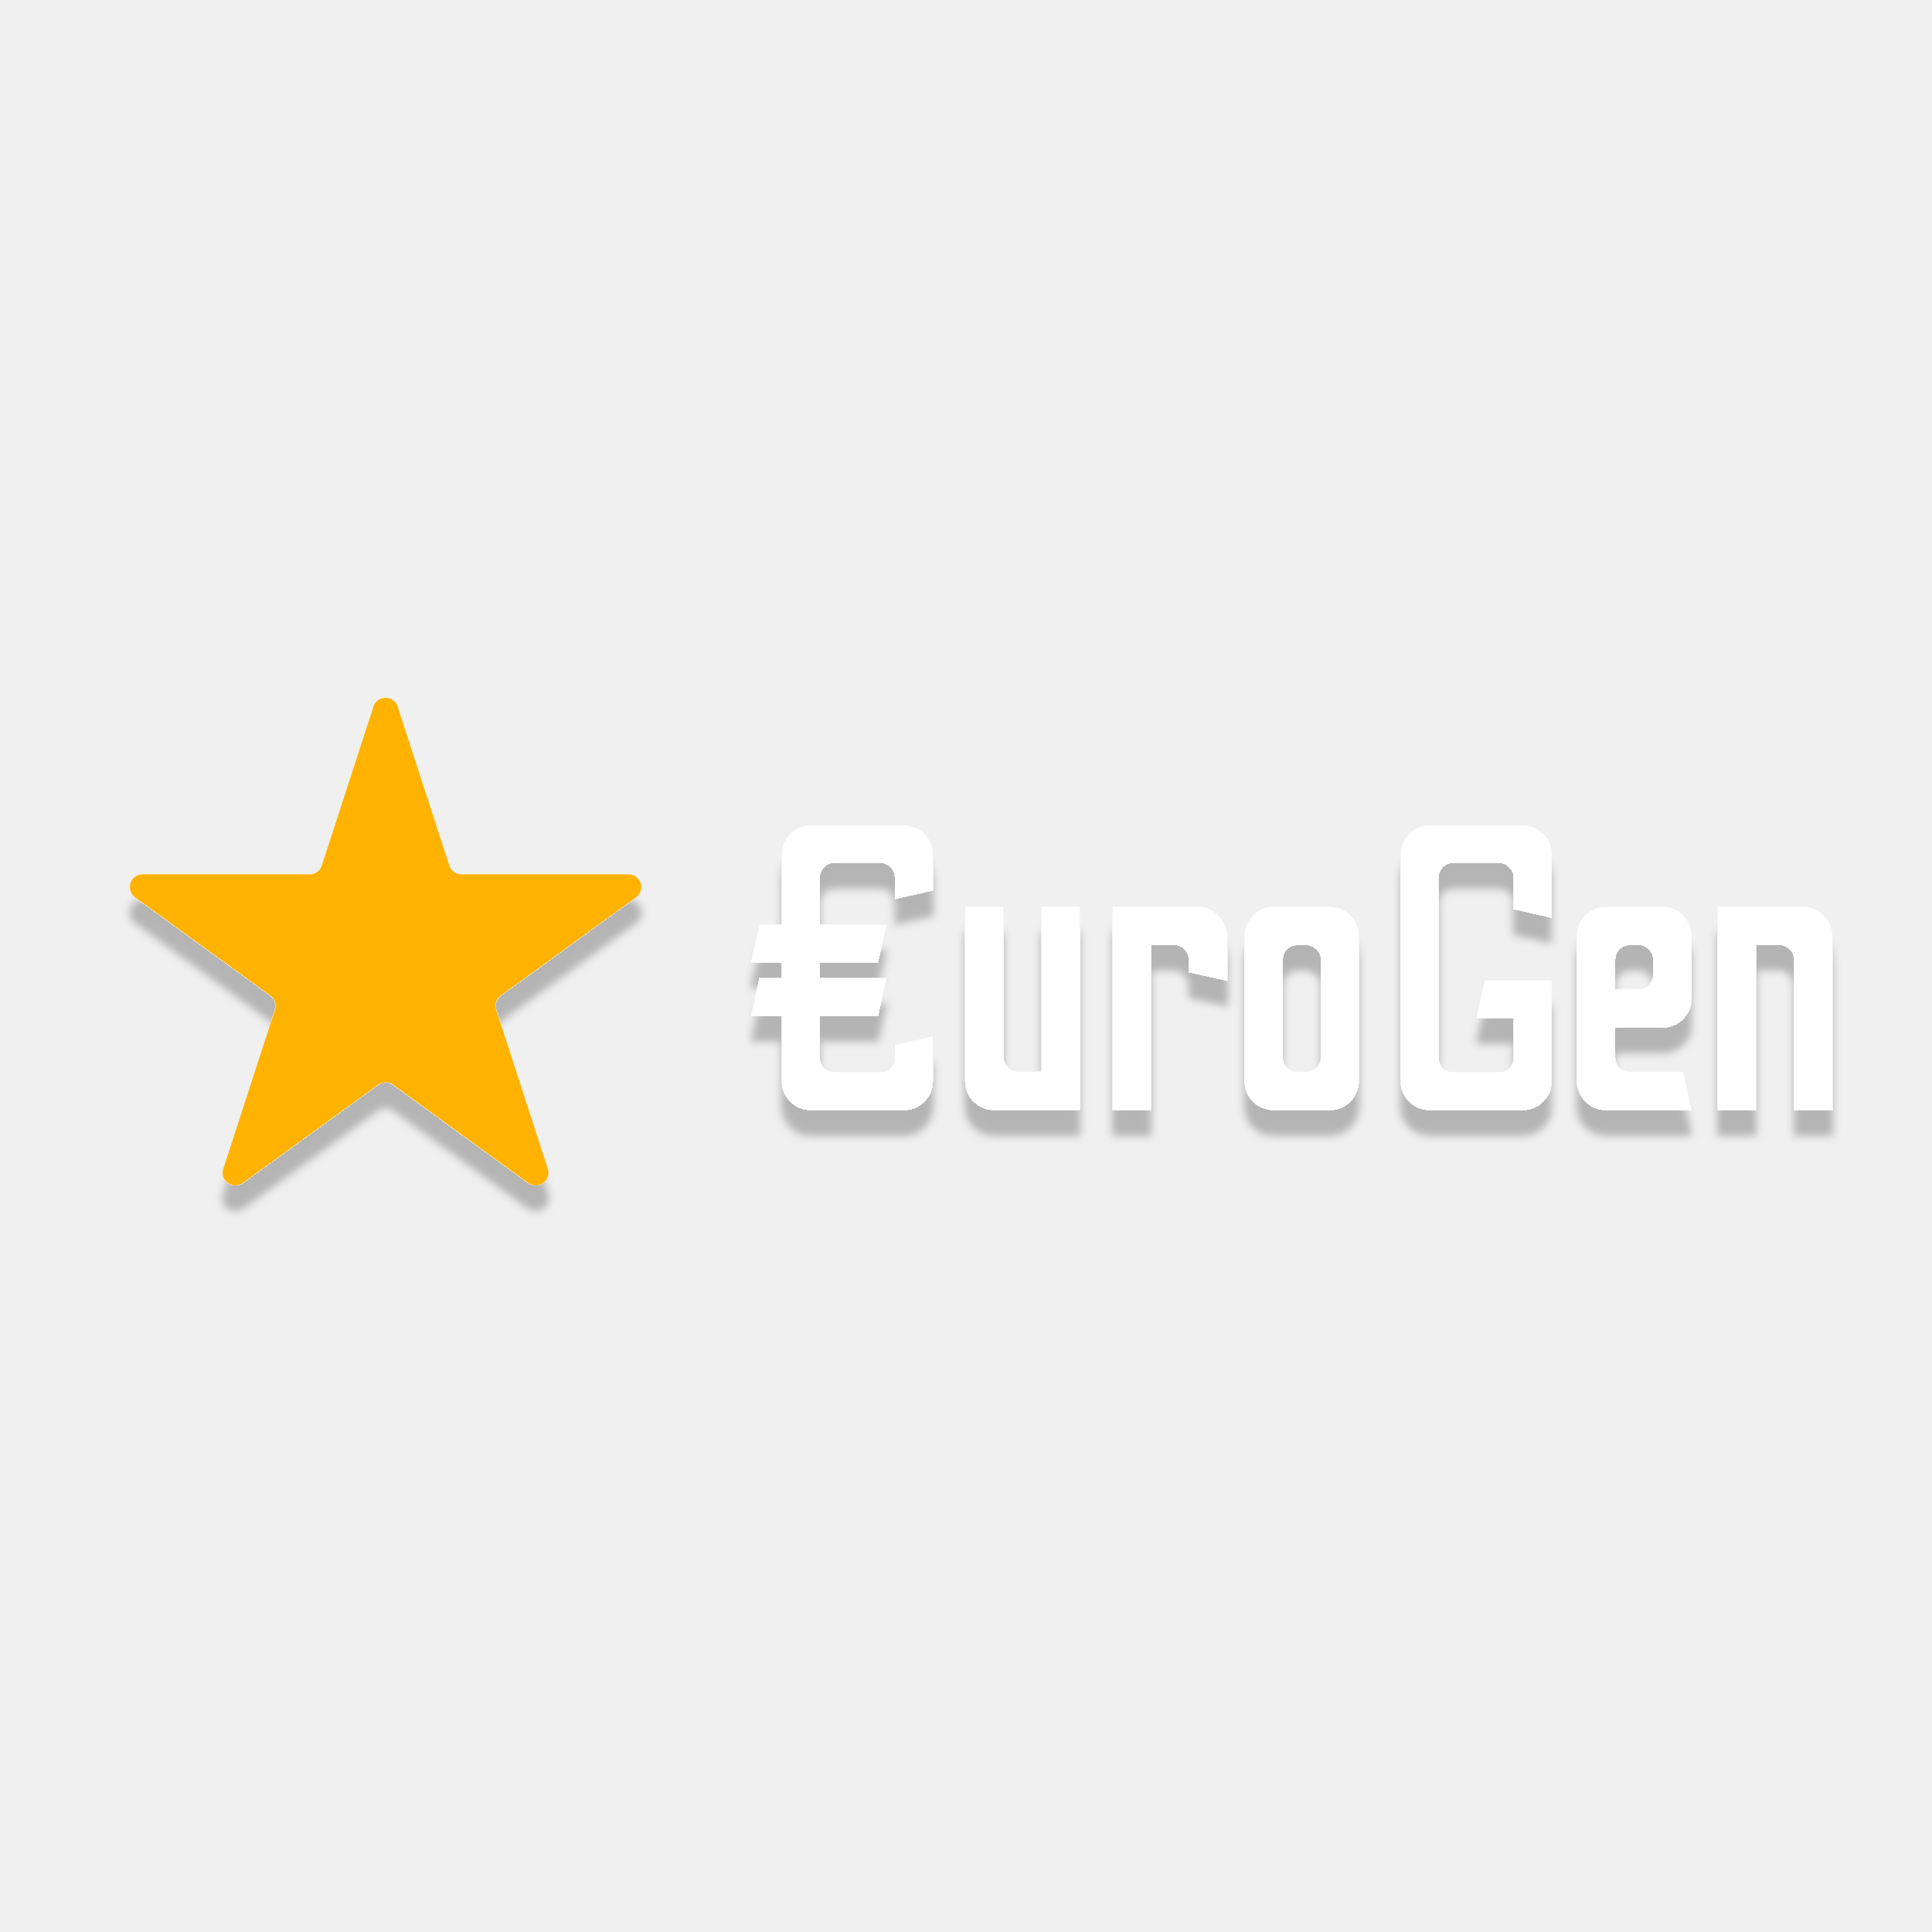
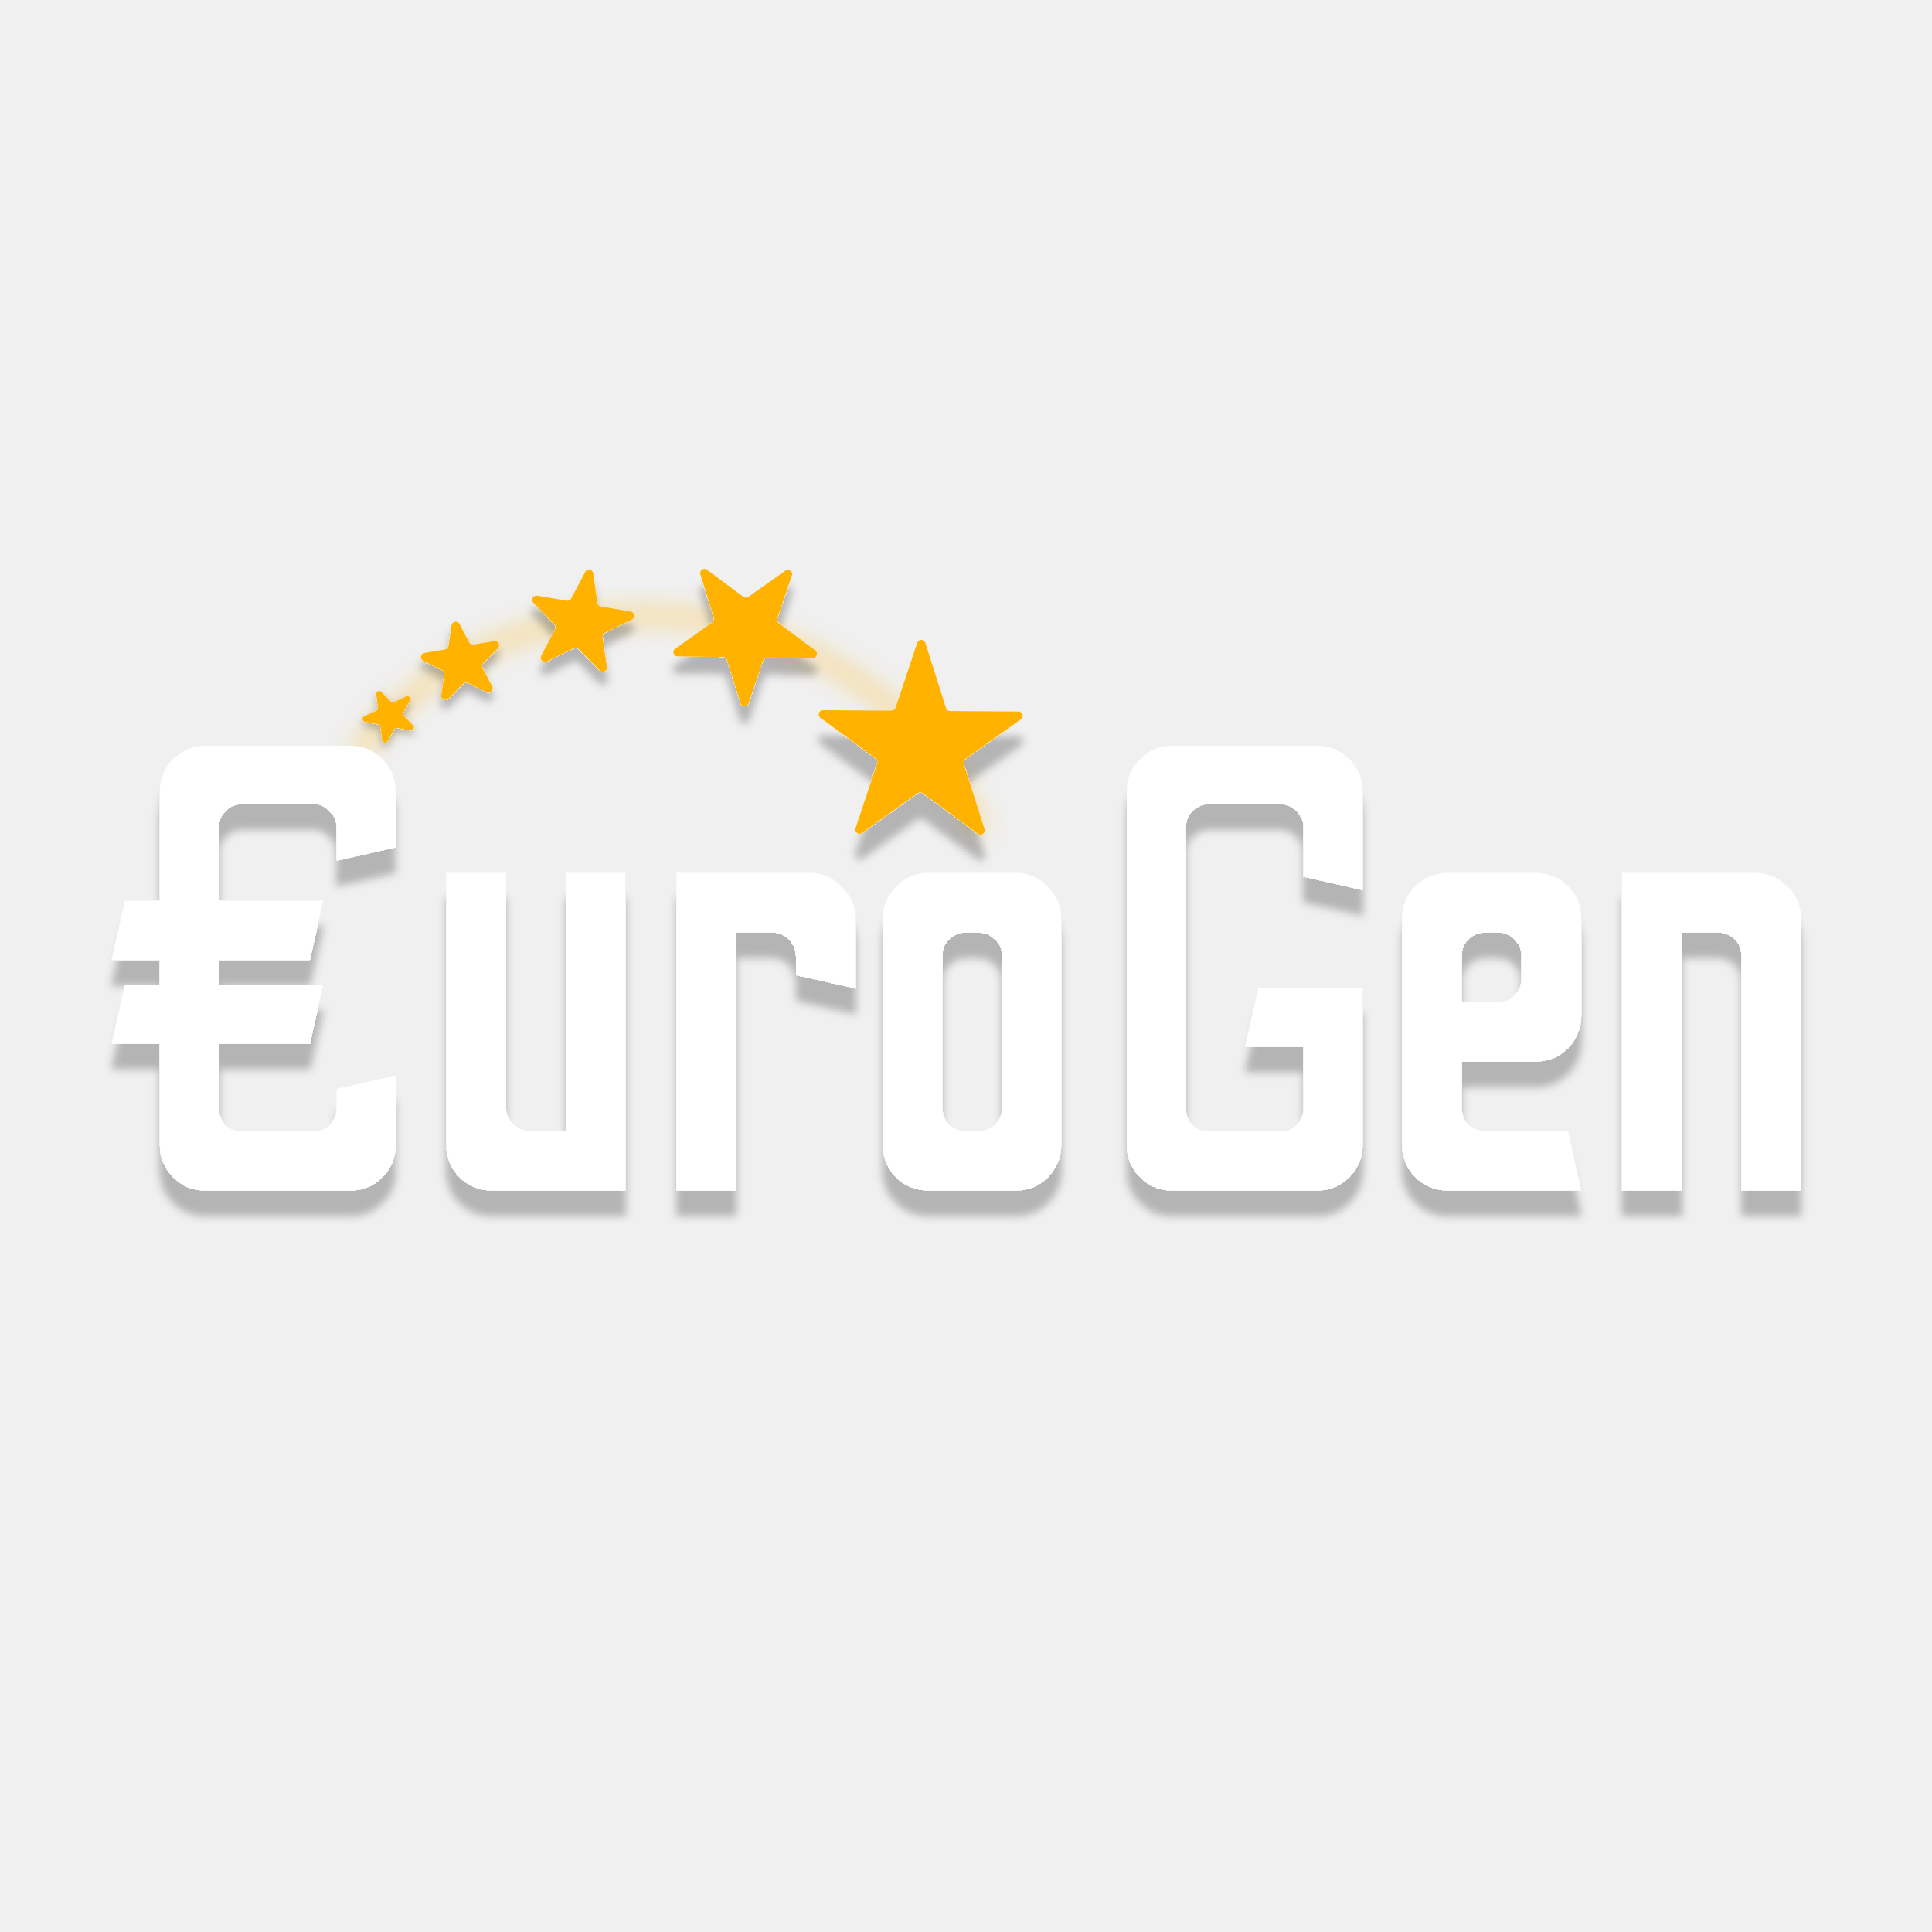
<svg xmlns="http://www.w3.org/2000/svg" width="456" height="456" viewBox="0 0 456 456" fill="none">
-   <g filter="url(#filter0_d_0_1)">
-     <path d="M88.147 166.781C89.045 164.017 92.955 164.017 93.853 166.781L106.042 204.296C106.444 205.532 107.596 206.369 108.896 206.369L148.341 206.369C151.247 206.369 152.455 210.088 150.104 211.796L118.192 234.981C117.141 235.745 116.701 237.099 117.103 238.335L129.292 275.85C130.19 278.614 127.026 280.912 124.675 279.204L92.763 256.019C91.712 255.255 90.288 255.255 89.237 256.019L57.325 279.204C54.974 280.912 51.81 278.614 52.708 275.85L64.897 238.335C65.299 237.099 64.859 235.745 63.808 234.981L31.896 211.796C29.545 210.088 30.753 206.369 33.659 206.369L73.104 206.369C74.404 206.369 75.556 205.532 75.958 204.296L88.147 166.781Z" fill="#FFB300" />
+   <g filter="url(#filter0_f_0_1)">
+     <path d="M84 178.5C118 130 203.5 133.5 231.5 196" stroke="#FFB300" stroke-width="1.4" />
  </g>
  <g filter="url(#filter1_d_0_1)">
-     <path d="M191.463 262C189.543 262 187.911 261.328 186.567 259.984C185.223 258.64 184.551 257.008 184.551 255.088V239.824H177.255L179.271 230.896H184.551V227.152H177.255L179.271 218.224H184.551V201.712C184.551 199.792 185.223 198.16 186.567 196.816C187.911 195.472 189.543 194.8 191.463 194.8H213.255C215.175 194.8 216.807 195.472 218.151 196.816C219.495 198.16 220.167 199.792 220.167 201.712V210.16L211.239 212.176V207.088C211.239 206.128 210.887 205.328 210.183 204.688C209.543 203.984 208.743 203.632 207.783 203.632H196.935C195.975 203.632 195.143 203.984 194.439 204.688C193.799 205.328 193.479 206.128 193.479 207.088V218.224H209.223L207.207 227.152H193.479V230.896H209.223L207.207 239.824H193.479V249.616C193.479 250.576 193.799 251.408 194.439 252.112C195.143 252.752 195.975 253.072 196.935 253.072H207.783C208.743 253.072 209.543 252.752 210.183 252.112C210.887 251.408 211.239 250.576 211.239 249.616V246.64L220.167 244.624V255.088C220.167 257.008 219.495 258.64 218.151 259.984C216.807 261.328 215.175 262 213.255 262H191.463ZM234.817 262C232.833 262 231.169 261.328 229.825 259.984C228.481 258.64 227.809 256.976 227.809 254.992V214H236.833V249.52C236.833 250.416 237.185 251.216 237.889 251.92C238.593 252.624 239.393 252.976 240.289 252.976H245.857V214H254.881V262H234.817ZM262.59 262V214H282.654C284.574 214 286.206 214.704 287.55 216.112C288.958 217.456 289.662 219.088 289.662 221.008V231.472L280.638 229.456V226.576C280.638 225.616 280.286 224.784 279.582 224.08C278.942 223.376 278.142 223.024 277.182 223.024H271.614V262H262.59ZM300.741 262C298.757 262 297.093 261.328 295.749 259.984C294.405 258.576 293.733 256.912 293.733 254.992V221.008C293.733 219.088 294.405 217.456 295.749 216.112C297.093 214.704 298.757 214 300.741 214H313.797C315.717 214 317.349 214.704 318.693 216.112C320.037 217.456 320.709 219.088 320.709 221.008V254.992C320.709 256.912 320.037 258.576 318.693 259.984C317.349 261.328 315.717 262 313.797 262H300.741ZM306.213 252.976H308.229C309.189 252.976 310.021 252.656 310.725 252.016C311.429 251.312 311.781 250.48 311.781 249.52V226.48C311.781 225.52 311.429 224.72 310.725 224.08C310.021 223.376 309.189 223.024 308.229 223.024H306.213C305.253 223.024 304.421 223.376 303.717 224.08C303.077 224.72 302.757 225.52 302.757 226.48V249.52C302.757 250.48 303.077 251.312 303.717 252.016C304.421 252.656 305.253 252.976 306.213 252.976ZM337.52 262C335.6 262 333.968 261.328 332.624 259.984C331.28 258.64 330.608 257.008 330.608 255.088V201.616C330.608 199.76 331.28 198.16 332.624 196.816C333.968 195.472 335.6 194.8 337.52 194.8H359.312C361.232 194.8 362.864 195.472 364.208 196.816C365.552 198.16 366.224 199.76 366.224 201.616V216.592L357.296 214.576V207.088C357.296 206.128 356.944 205.328 356.24 204.688C355.6 203.984 354.8 203.632 353.84 203.632H342.992C342.032 203.632 341.2 203.984 340.496 204.688C339.856 205.328 339.536 206.128 339.536 207.088V249.616C339.536 250.576 339.856 251.408 340.496 252.112C341.2 252.752 342.032 253.072 342.992 253.072H353.84C354.8 253.072 355.6 252.752 356.24 252.112C356.944 251.408 357.296 250.576 357.296 249.616V240.304H348.464L350.48 231.376H366.224V255.088C366.224 257.008 365.552 258.64 364.208 259.984C362.864 261.328 361.232 262 359.312 262H337.52ZM379.192 262C377.272 262 375.608 261.328 374.2 259.984C372.856 258.576 372.184 256.912 372.184 254.992V220.912C372.184 218.992 372.856 217.36 374.2 216.016C375.608 214.672 377.272 214 379.192 214H392.248C394.232 214 395.896 214.672 397.24 216.016C398.584 217.36 399.256 218.992 399.256 220.912V235.504C399.256 237.424 398.584 239.088 397.24 240.496C395.896 241.84 394.232 242.512 392.248 242.512H381.208V249.52C381.208 250.48 381.528 251.312 382.168 252.016C382.872 252.656 383.736 252.976 384.76 252.976H397.24L399.256 262H379.192ZM381.208 233.488H386.776C387.736 233.488 388.536 233.168 389.176 232.528C389.88 231.824 390.232 230.992 390.232 230.032V226.48C390.232 225.52 389.88 224.72 389.176 224.08C388.536 223.376 387.736 223.024 386.776 223.024H384.76C383.736 223.024 382.872 223.376 382.168 224.08C381.528 224.72 381.208 225.52 381.208 226.48V233.488ZM405.403 262V214H425.467C427.323 214 428.955 214.672 430.363 216.016C431.771 217.36 432.475 218.992 432.475 220.912V262H423.451V226.48C423.451 225.456 423.099 224.624 422.395 223.984C421.691 223.344 420.891 223.024 419.995 223.024H414.427V262H405.403Z" fill="white" />
+     <path d="M193.659 169.427C192.879 168.852 193.29 167.615 194.259 167.622L210.434 167.732C210.868 167.735 211.254 167.459 211.39 167.048L216.494 151.698C216.799 150.779 218.103 150.788 218.396 151.711L223.289 167.129C223.42 167.542 223.802 167.823 224.235 167.826L240.411 167.937C241.38 167.943 241.774 169.186 240.986 169.75L227.835 179.168C227.483 179.42 227.333 179.871 227.464 180.283L232.358 195.701C232.651 196.625 231.591 197.383 230.811 196.809L217.79 187.212C217.441 186.955 216.967 186.952 216.615 187.204L203.464 196.622C202.676 197.186 201.627 196.413 201.932 195.494L207.036 180.144C207.173 179.733 207.029 179.281 206.68 179.024L193.659 169.427Z" fill="#FFB300" />
+   </g>
+   <g filter="url(#filter2_d_0_1)">
+     <path d="M159.924 154.927C158.955 154.915 158.567 153.67 159.358 153.111L168.112 146.912C168.466 146.662 168.618 146.212 168.489 145.799L165.3 135.557C165.011 134.632 166.075 133.879 166.852 134.458L175.452 140.869C175.8 141.127 176.274 141.133 176.628 140.883L185.382 134.684C186.173 134.125 187.218 134.904 186.907 135.821L183.468 145.982C183.329 146.392 183.47 146.845 183.818 147.104L192.418 153.514C193.195 154.093 192.777 155.328 191.808 155.316L181.082 155.185C180.649 155.18 180.262 155.454 180.123 155.864L176.684 166.025C176.373 166.942 175.07 166.926 174.782 166.002L171.592 155.76C171.463 155.347 171.083 155.063 170.65 155.058L159.924 154.927Z" fill="#FFB300" />
+   </g>
+   <g filter="url(#filter3_d_0_1)">
+     <path d="M125.901 142.275C125.224 141.582 125.829 140.428 126.784 140.59L133.778 141.78C134.205 141.853 134.63 141.642 134.831 141.259L138.124 134.975C138.574 134.117 139.859 134.336 139.999 135.294L141.029 142.313C141.091 142.742 141.423 143.081 141.85 143.154L148.844 144.344C149.799 144.506 149.988 145.796 149.12 146.226L142.763 149.374C142.374 149.566 142.154 149.986 142.217 150.415L143.246 157.434C143.387 158.392 142.219 158.971 141.542 158.278L136.583 153.204C136.281 152.895 135.813 152.815 135.424 153.007L129.067 156.155C128.199 156.585 127.288 155.653 127.738 154.795L131.03 148.512C131.232 148.128 131.163 147.658 130.86 147.348L125.901 142.275Z" fill="#FFB300" />
+   </g>
+   <g filter="url(#filter4_d_0_1)">
+     <path d="M99.918 155.993C99.05 155.563 99.239 154.273 100.194 154.111L105.039 153.286C105.466 153.213 105.797 152.874 105.86 152.445L106.573 147.583C106.714 146.625 107.999 146.406 108.448 147.264L110.73 151.617C110.931 152 111.356 152.211 111.783 152.138L116.628 151.314C117.583 151.151 118.188 152.306 117.511 152.998L114.076 156.513C113.773 156.823 113.704 157.293 113.905 157.676L116.187 162.029C116.636 162.887 115.725 163.819 114.857 163.389L110.453 161.209C110.065 161.017 109.597 161.096 109.294 161.406L105.86 164.921C105.182 165.613 104.014 165.035 104.155 164.077L104.868 159.214C104.931 158.786 104.71 158.365 104.322 158.173L99.918 155.993Z" fill="#FFB300" />
+   </g>
+   <g filter="url(#filter5_d_0_1)">
+     <path d="M86.14 170.378C85.473 170.252 85.357 169.348 85.97 169.057L88.816 167.709C89.09 167.579 89.249 167.288 89.21 166.987L88.808 163.864C88.721 163.191 89.546 162.8 90.011 163.294L92.173 165.584C92.381 165.805 92.708 165.866 92.982 165.736L95.828 164.388C96.441 164.098 97.067 164.761 96.742 165.356L95.231 168.12C95.086 168.386 95.129 168.716 95.337 168.936L97.498 171.227C97.964 171.72 97.526 172.52 96.86 172.395L93.765 171.813C93.467 171.757 93.166 171.899 93.021 172.165L91.511 174.928C91.186 175.524 90.289 175.355 90.202 174.682L89.8 171.559C89.761 171.258 89.533 171.016 89.235 170.96L86.14 170.378Z" fill="#FFB300" />
+   </g>
+   <g filter="url(#filter6_d_0_1)">
+     <path d="M48.536 281C45.536 281 42.986 279.95 40.886 277.85C38.786 275.75 37.736 273.2 37.736 270.2V246.35H26.336L29.486 232.4H37.736V226.55H26.336L29.486 212.6H37.736V186.8C37.736 183.8 38.786 181.25 40.886 179.15C42.986 177.05 45.536 176 48.536 176H82.586C85.586 176 88.136 177.05 90.236 179.15C92.336 181.25 93.386 183.8 93.386 186.8V200L79.436 203.15V195.2C79.436 193.7 78.886 192.45 77.786 191.45C76.786 190.35 75.536 189.8 74.036 189.8H57.086C55.586 189.8 54.286 190.35 53.186 191.45C52.186 192.45 51.686 193.7 51.686 195.2V212.6H76.286L73.136 226.55H51.686V232.4H76.286L73.136 246.35H51.686V261.65C51.686 263.15 52.186 264.45 53.186 265.55C54.286 266.55 55.586 267.05 57.086 267.05H74.036C75.536 267.05 76.786 266.55 77.786 265.55C78.886 264.45 79.436 263.15 79.436 261.65V257L93.386 253.85V270.2C93.386 273.2 92.336 275.75 90.236 277.85C88.136 279.95 85.586 281 82.586 281H48.536ZM116.276 281C113.176 281 110.576 279.95 108.476 277.85C106.376 275.75 105.326 273.15 105.326 270.05V206H119.426V261.5C119.426 262.9 119.976 264.15 121.076 265.25C122.176 266.35 123.426 266.9 124.826 266.9H133.526V206H147.626V281H116.276ZM159.672 281V206H191.022C194.022 206 196.572 207.1 198.672 209.3C200.872 211.4 201.972 213.95 201.972 216.95V233.3L187.872 230.15V225.65C187.872 224.15 187.322 222.85 186.222 221.75C185.222 220.65 183.972 220.1 182.472 220.1H173.772V281H159.672ZM219.283 281C216.183 281 213.583 279.95 211.483 277.85C209.383 275.65 208.333 273.05 208.333 270.05V216.95C208.333 213.95 209.383 211.4 211.483 209.3C213.583 207.1 216.183 206 219.283 206H239.683C242.683 206 245.233 207.1 247.333 209.3C249.433 211.4 250.483 213.95 250.483 216.95V270.05C250.483 273.05 249.433 275.65 247.333 277.85C245.233 279.95 242.683 281 239.683 281H219.283ZM227.833 266.9H230.983C232.483 266.9 233.783 266.4 234.883 265.4C235.983 264.3 236.533 263 236.533 261.5V225.5C236.533 224 235.983 222.75 234.883 221.75C233.783 220.65 232.483 220.1 230.983 220.1H227.833C226.333 220.1 225.033 220.65 223.933 221.75C222.933 222.75 222.433 224 222.433 225.5V261.5C222.433 263 222.933 264.3 223.933 265.4C225.033 266.4 226.333 266.9 227.833 266.9ZM276.75 281C273.75 281 271.2 279.95 269.1 277.85C267 275.75 265.95 273.2 265.95 270.2V186.65C265.95 183.75 267 181.25 269.1 179.15C271.2 177.05 273.75 176 276.75 176H310.8C313.8 176 316.35 177.05 318.45 179.15C320.55 181.25 321.6 183.75 321.6 186.65V210.05L307.65 206.9V195.2C307.65 193.7 307.1 192.45 306 191.45C305 190.35 303.75 189.8 302.25 189.8H285.3C283.8 189.8 282.5 190.35 281.4 191.45C280.4 192.45 279.9 193.7 279.9 195.2V261.65C279.9 263.15 280.4 264.45 281.4 265.55C282.5 266.55 283.8 267.05 285.3 267.05H302.25C303.75 267.05 305 266.55 306 265.55C307.1 264.45 307.65 263.15 307.65 261.65V247.1H293.85L297 233.15H321.6V270.2C321.6 273.2 320.55 275.75 318.45 277.85C316.35 279.95 313.8 281 310.8 281H276.75ZM341.862 281C338.862 281 336.262 279.95 334.062 277.85C331.962 275.65 330.912 273.05 330.912 270.05V216.8C330.912 213.8 331.962 211.25 334.062 209.15C336.262 207.05 338.862 206 341.862 206H362.262C365.362 206 367.962 207.05 370.062 209.15C372.162 211.25 373.212 213.8 373.212 216.8V239.6C373.212 242.6 372.162 245.2 370.062 247.4C367.962 249.5 365.362 250.55 362.262 250.55H345.012V261.5C345.012 263 345.512 264.3 346.512 265.4C347.612 266.4 348.962 266.9 350.562 266.9H370.062L373.212 281H341.862ZM345.012 236.45H353.712C355.212 236.45 356.462 235.95 357.462 234.95C358.562 233.85 359.112 232.55 359.112 231.05V225.5C359.112 224 358.562 222.75 357.462 221.75C356.462 220.65 355.212 220.1 353.712 220.1H350.562C348.962 220.1 347.612 220.65 346.512 221.75C345.512 222.75 345.012 224 345.012 225.5V236.45ZM382.817 281V206H414.167C417.067 206 419.617 207.05 421.817 209.15C424.017 211.25 425.117 213.8 425.117 216.8V281H411.017V225.5C411.017 223.9 410.467 222.6 409.367 221.6C408.267 220.6 407.017 220.1 405.617 220.1H396.917V281H382.817Z" fill="white" />
  </g>
  <defs>
-     <filter id="filter0_d_0_1" x="28.653" y="164.708" width="124.693" height="123.083" filterUnits="userSpaceOnUse" color-interpolation-filters="sRGB">
+     <filter id="filter0_f_0_1" x="77.427" y="138.552" width="160.712" height="63.734" filterUnits="userSpaceOnUse" color-interpolation-filters="sRGB">
+       <feFlood flood-opacity="0" result="BackgroundImageFix" />
+       <feBlend mode="normal" in="SourceGraphic" in2="BackgroundImageFix" result="shape" />
+       <feGaussianBlur stdDeviation="3" result="effect1_foregroundBlur_0_1" />
+     </filter>
+     <filter id="filter1_d_0_1" x="191.25" y="151.014" width="52.156" height="53.995" filterUnits="userSpaceOnUse" color-interpolation-filters="sRGB">
      <feFlood flood-opacity="0" result="BackgroundImageFix" />
      <feColorMatrix in="SourceAlpha" type="matrix" values="0 0 0 0 0 0 0 0 0 0 0 0 0 0 0 0 0 0 127 0" result="hardAlpha" />
      <feOffset dy="6" />
      <feGaussianBlur stdDeviation="1" />
      <feComposite in2="hardAlpha" operator="out" />
      <feColorMatrix type="matrix" values="0 0 0 0 0 0 0 0 0 0 0 0 0 0 0 0 0 0 0.25 0" />
      <feBlend mode="normal" in2="BackgroundImageFix" result="effect1_dropShadow_0_1" />
      <feBlend mode="normal" in="SourceGraphic" in2="effect1_dropShadow_0_1" result="shape" />
    </filter>
-     <filter id="filter1_d_0_1" x="175.255" y="194.8" width="259.22" height="75.2" filterUnits="userSpaceOnUse" color-interpolation-filters="sRGB">
+     <filter id="filter2_d_0_1" x="156.934" y="134.255" width="37.888" height="38.449" filterUnits="userSpaceOnUse" color-interpolation-filters="sRGB">
+       <feFlood flood-opacity="0" result="BackgroundImageFix" />
+       <feColorMatrix in="SourceAlpha" type="matrix" values="0 0 0 0 0 0 0 0 0 0 0 0 0 0 0 0 0 0 127 0" result="hardAlpha" />
+       <feOffset dy="4" />
+       <feGaussianBlur stdDeviation="1" />
+       <feComposite in2="hardAlpha" operator="out" />
+       <feColorMatrix type="matrix" values="0 0 0 0 0 0 0 0 0 0 0 0 0 0 0 0 0 0 0.25 0" />
+       <feBlend mode="normal" in2="BackgroundImageFix" result="effect1_dropShadow_0_1" />
+       <feBlend mode="normal" in="SourceGraphic" in2="effect1_dropShadow_0_1" result="shape" />
+     </filter>
+     <filter id="filter3_d_0_1" x="123.613" y="134.439" width="28.063" height="29.143" filterUnits="userSpaceOnUse" color-interpolation-filters="sRGB">
+       <feFlood flood-opacity="0" result="BackgroundImageFix" />
+       <feColorMatrix in="SourceAlpha" type="matrix" values="0 0 0 0 0 0 0 0 0 0 0 0 0 0 0 0 0 0 127 0" result="hardAlpha" />
+       <feOffset dy="3" />
+       <feGaussianBlur stdDeviation="1" />
+       <feComposite in2="hardAlpha" operator="out" />
+       <feColorMatrix type="matrix" values="0 0 0 0 0 0 0 0 0 0 0 0 0 0 0 0 0 0 0.25 0" />
+       <feBlend mode="normal" in2="BackgroundImageFix" result="effect1_dropShadow_0_1" />
+       <feBlend mode="normal" in="SourceGraphic" in2="effect1_dropShadow_0_1" result="shape" />
+     </filter>
+     <filter id="filter4_d_0_1" x="97.361" y="146.727" width="22.438" height="22.498" filterUnits="userSpaceOnUse" color-interpolation-filters="sRGB">
+       <feFlood flood-opacity="0" result="BackgroundImageFix" />
+       <feColorMatrix in="SourceAlpha" type="matrix" values="0 0 0 0 0 0 0 0 0 0 0 0 0 0 0 0 0 0 127 0" result="hardAlpha" />
+       <feOffset dy="2" />
+       <feGaussianBlur stdDeviation="1" />
+       <feComposite in2="hardAlpha" operator="out" />
+       <feColorMatrix type="matrix" values="0 0 0 0 0 0 0 0 0 0 0 0 0 0 0 0 0 0 0.25 0" />
+       <feBlend mode="normal" in2="BackgroundImageFix" result="effect1_dropShadow_0_1" />
+       <feBlend mode="normal" in="SourceGraphic" in2="effect1_dropShadow_0_1" result="shape" />
+     </filter>
+     <filter id="filter5_d_0_1" x="83.569" y="162.072" width="16.123" height="16.221" filterUnits="userSpaceOnUse" color-interpolation-filters="sRGB">
+       <feFlood flood-opacity="0" result="BackgroundImageFix" />
+       <feColorMatrix in="SourceAlpha" type="matrix" values="0 0 0 0 0 0 0 0 0 0 0 0 0 0 0 0 0 0 127 0" result="hardAlpha" />
+       <feOffset dy="1" />
+       <feGaussianBlur stdDeviation="1" />
+       <feComposite in2="hardAlpha" operator="out" />
+       <feColorMatrix type="matrix" values="0 0 0 0 0 0 0 0 0 0 0 0 0 0 0 0 0 0 0.25 0" />
+       <feBlend mode="normal" in2="BackgroundImageFix" result="effect1_dropShadow_0_1" />
+       <feBlend mode="normal" in="SourceGraphic" in2="effect1_dropShadow_0_1" result="shape" />
+     </filter>
+     <filter id="filter6_d_0_1" x="24.336" y="176" width="402.781" height="113" filterUnits="userSpaceOnUse" color-interpolation-filters="sRGB">
      <feFlood flood-opacity="0" result="BackgroundImageFix" />
      <feColorMatrix in="SourceAlpha" type="matrix" values="0 0 0 0 0 0 0 0 0 0 0 0 0 0 0 0 0 0 127 0" result="hardAlpha" />
      <feOffset dy="6" />
      <feGaussianBlur stdDeviation="1" />
      <feComposite in2="hardAlpha" operator="out" />
      <feColorMatrix type="matrix" values="0 0 0 0 0 0 0 0 0 0 0 0 0 0 0 0 0 0 0.25 0" />
      <feBlend mode="normal" in2="BackgroundImageFix" result="effect1_dropShadow_0_1" />
      <feBlend mode="normal" in="SourceGraphic" in2="effect1_dropShadow_0_1" result="shape" />
    </filter>
  </defs>
</svg>
